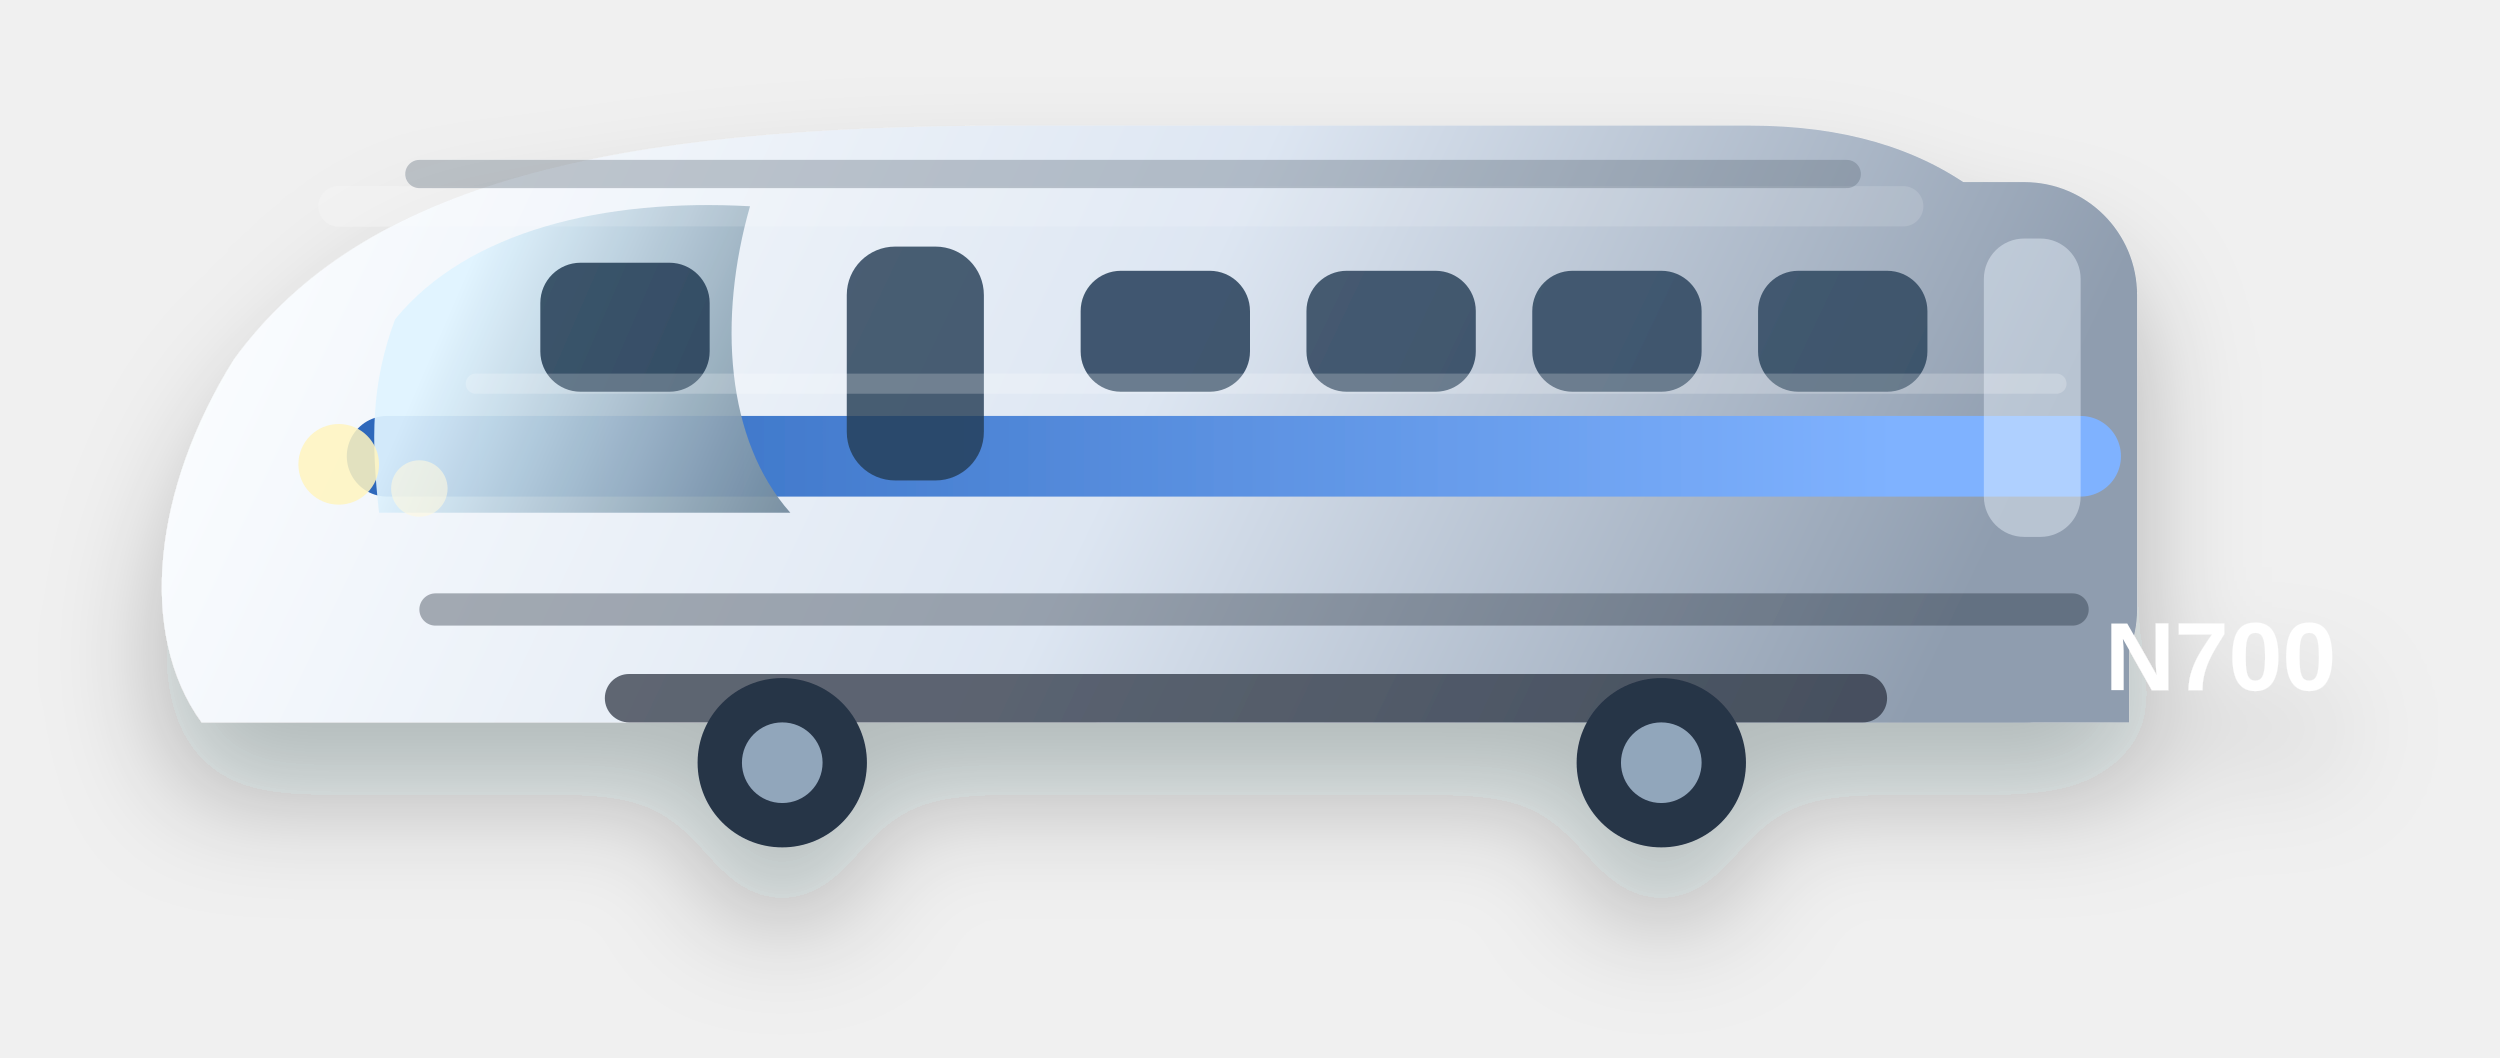
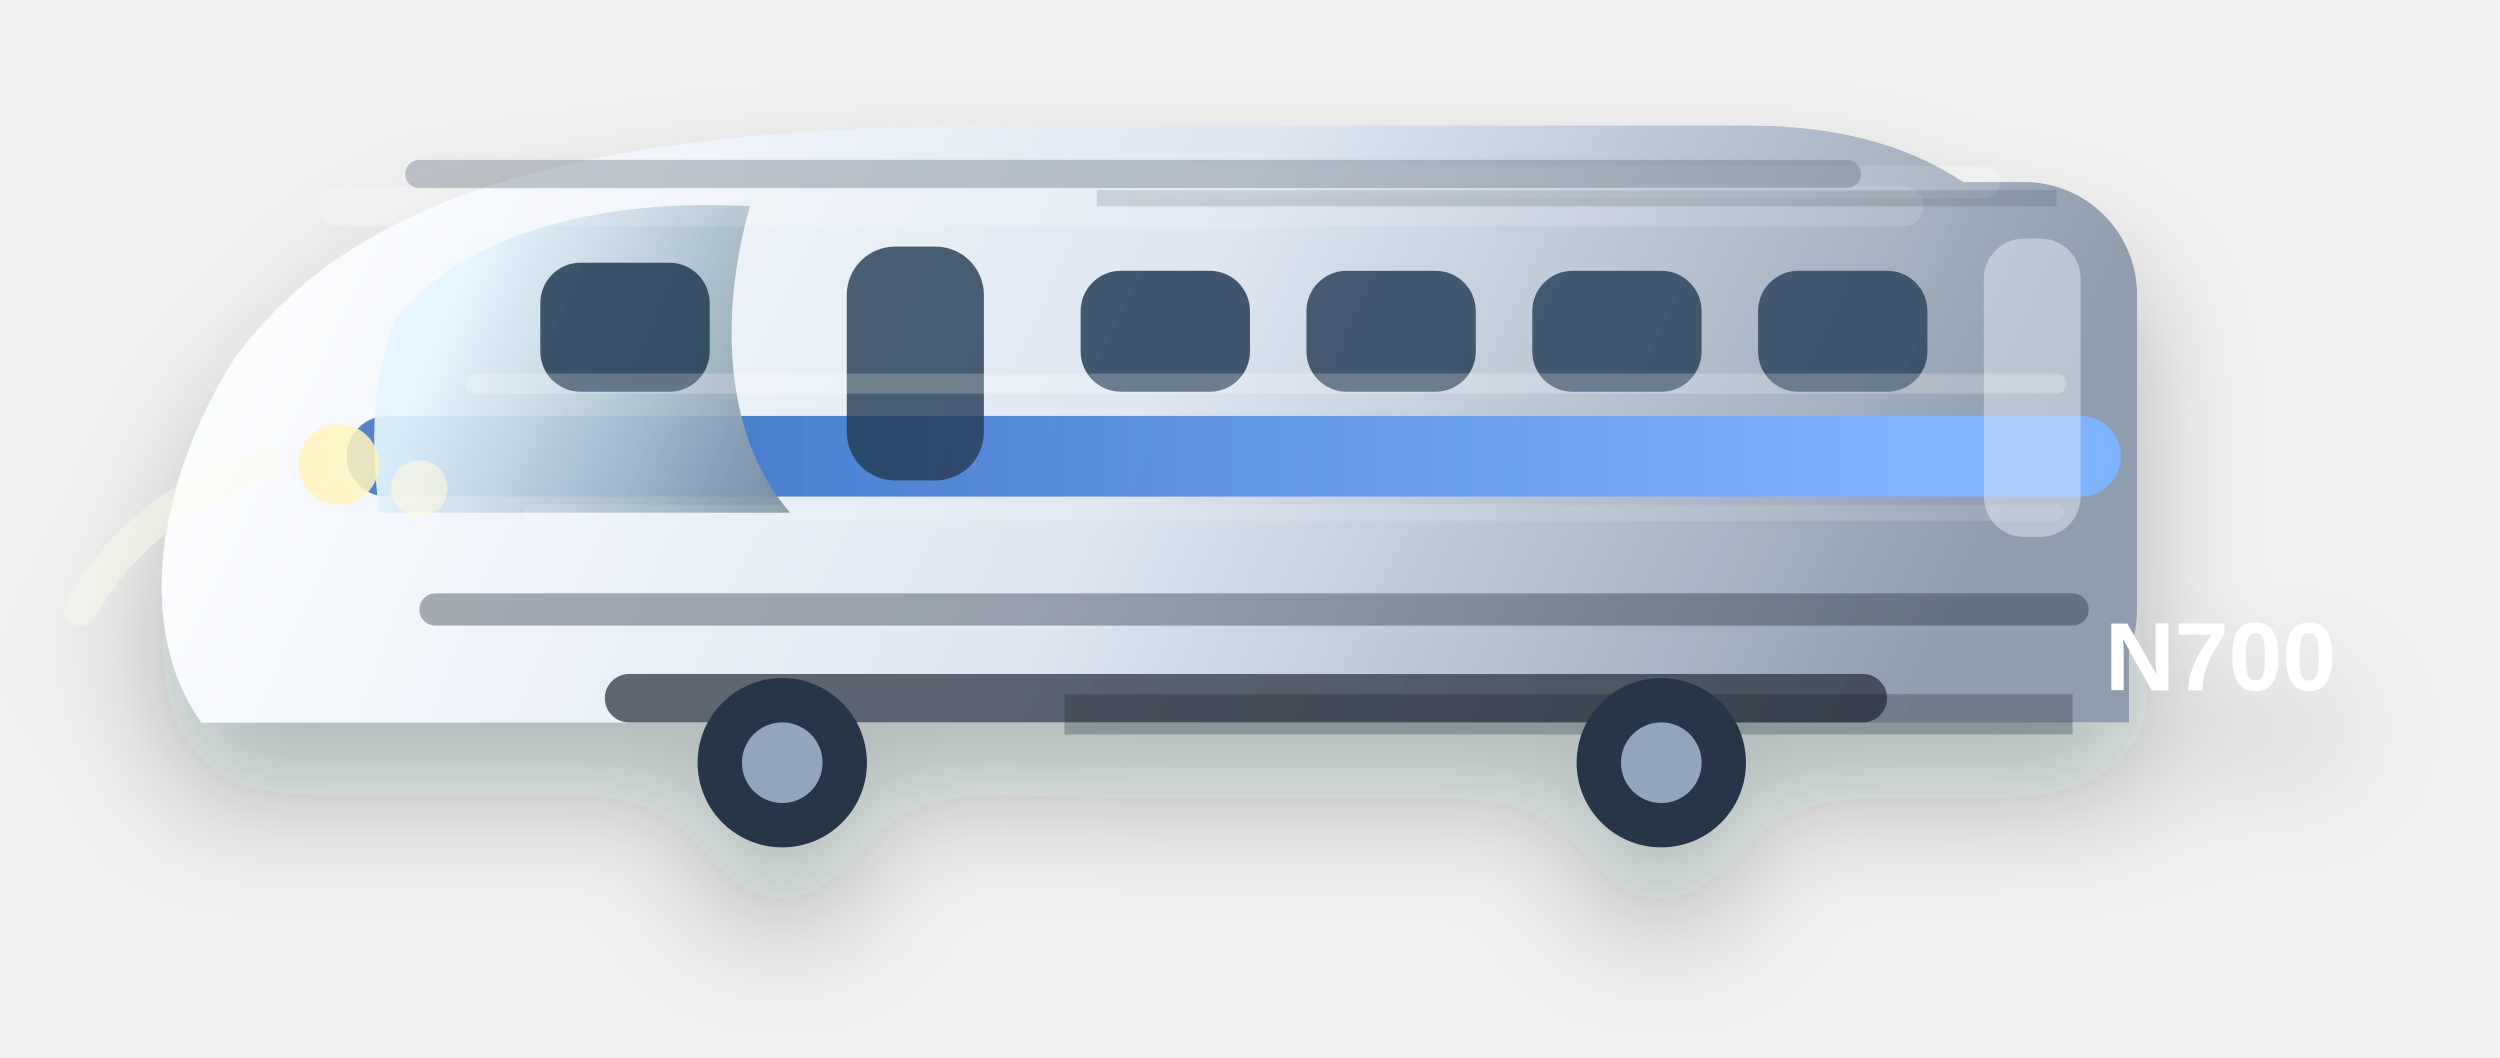
<svg xmlns="http://www.w3.org/2000/svg" width="520" height="220" viewBox="0 0 620 260" fill="none">
  <defs>
    <linearGradient id="nozomi-shell" x1="70" y1="30" x2="456" y2="214" gradientUnits="userSpaceOnUse">
      <stop stop-color="#fbfdff" />
      <stop offset="0.52" stop-color="#dde6f2" />
      <stop offset="1" stop-color="#8f9daf" />
    </linearGradient>
    <linearGradient id="nozomi-stripe" x1="86" y1="120" x2="470" y2="120" gradientUnits="userSpaceOnUse">
      <stop stop-color="#2c66ba" />
      <stop offset="1" stop-color="#7fb2ff" />
    </linearGradient>
    <linearGradient id="nozomi-glass" x1="120" y1="56" x2="272" y2="122" gradientUnits="userSpaceOnUse">
      <stop stop-color="#dff4ff" />
      <stop offset="1" stop-color="#243d56" />
    </linearGradient>
+     <linearGradient id="nozomi-metal" x1="82" y1="44" x2="478" y2="190" gradientUnits="userSpaceOnUse">
+       <stop stop-color="#ffffff" stop-opacity="0.54" />
+       <stop offset="0.28" stop-color="#ffffff" stop-opacity="0.1" />
+       <stop offset="1" stop-color="#ffffff" stop-opacity="0" />
+     </linearGradient>
    <filter id="nozomi-shadow" x="0" y="0" width="620" height="260" filterUnits="userSpaceOnUse">
      <feDropShadow dx="0" dy="18" stdDeviation="14" flood-color="#091523" flood-opacity="0.26" />
    </filter>
  </defs>
  <g filter="url(#nozomi-shadow)">
    <path d="M50 178C34 156 38 120 58 88C90 44 152 30 252 30H434C480 30 508 52 520 92L528 122V178H50Z" fill="url(#nozomi-shell)" />
    <rect x="246" y="44" width="284" height="134" rx="28" fill="url(#nozomi-shell)" />
    <path d="M96 112H516" stroke="url(#nozomi-stripe)" stroke-width="20" stroke-linecap="round" />
    <path d="M98 78C116 56 150 48 186 50C178 78 180 108 196 126H94C92 108 92 94 98 78Z" fill="url(#nozomi-glass)" opacity="0.92" />
+     <path d="M50 178C34 156 38 120 58 88C90 44 152 30 252 30H434C480 30 508 52 520 92L528 122V178H50Z" fill="url(#nozomi-metal)" opacity="0.44" />
    <rect x="134" y="64" width="42" height="32" rx="10" fill="#243d56" opacity="0.86" />
    <rect x="210" y="60" width="34" height="58" rx="12" fill="#243d56" opacity="0.82" />
    <rect x="268" y="66" width="42" height="30" rx="10" fill="#243d56" opacity="0.84" />
    <rect x="324" y="66" width="42" height="30" rx="10" fill="#243d56" opacity="0.82" />
    <rect x="380" y="66" width="42" height="30" rx="10" fill="#243d56" opacity="0.8" />
    <rect x="436" y="66" width="42" height="30" rx="10" fill="#243d56" opacity="0.78" />
    <rect x="492" y="58" width="24" height="74" rx="10" fill="#edf5ff" opacity="0.44" />
    <path d="M84 50H472" stroke="#ffffff" stroke-width="10" stroke-linecap="round" opacity="0.14" />
    <path d="M118 94H510" stroke="#ffffff" stroke-width="5" stroke-linecap="round" opacity="0.22" />
    <path d="M108 150H514" stroke="#1a2432" stroke-width="8" stroke-linecap="round" opacity="0.36" />
+     <path d="M132 126H510" stroke="#ffffff" stroke-width="4" stroke-linecap="round" opacity="0.12" />
    <rect x="150" y="166" width="318" height="12" rx="6" fill="#28313f" opacity="0.72" />
+     <rect x="280" y="40" width="216" height="8" rx="4" fill="#ffffff" opacity="0.12" />
+     <path d="M272 48H510" stroke="#202b38" stroke-width="4" opacity="0.16" />
+     <path d="M264 176H514" stroke="#10161e" stroke-width="10" opacity="0.26" />
    <circle cx="194" cy="188" r="21" fill="#273447" />
    <circle cx="194" cy="188" r="10" fill="#91a6bb" />
    <circle cx="412" cy="188" r="21" fill="#273447" />
    <circle cx="412" cy="188" r="10" fill="#91a6bb" />
    <circle cx="84" cy="114" r="10" fill="#fff4bf" opacity="0.86" />
    <circle cx="104" cy="120" r="7" fill="#fff9df" opacity="0.6" />
+     <path d="M66 114C46 120 30 132 20 150" stroke="#fff8d6" stroke-width="8" stroke-linecap="round" opacity="0.18" />
    <path d="M104 42H458" stroke="#5d6b7b" stroke-width="7" stroke-linecap="round" opacity="0.36" />
    <text x="522" y="170" fill="#ffffff" font-size="24" font-weight="700" font-family="Segoe UI, Arial, sans-serif">N700</text>
  </g>
</svg>
